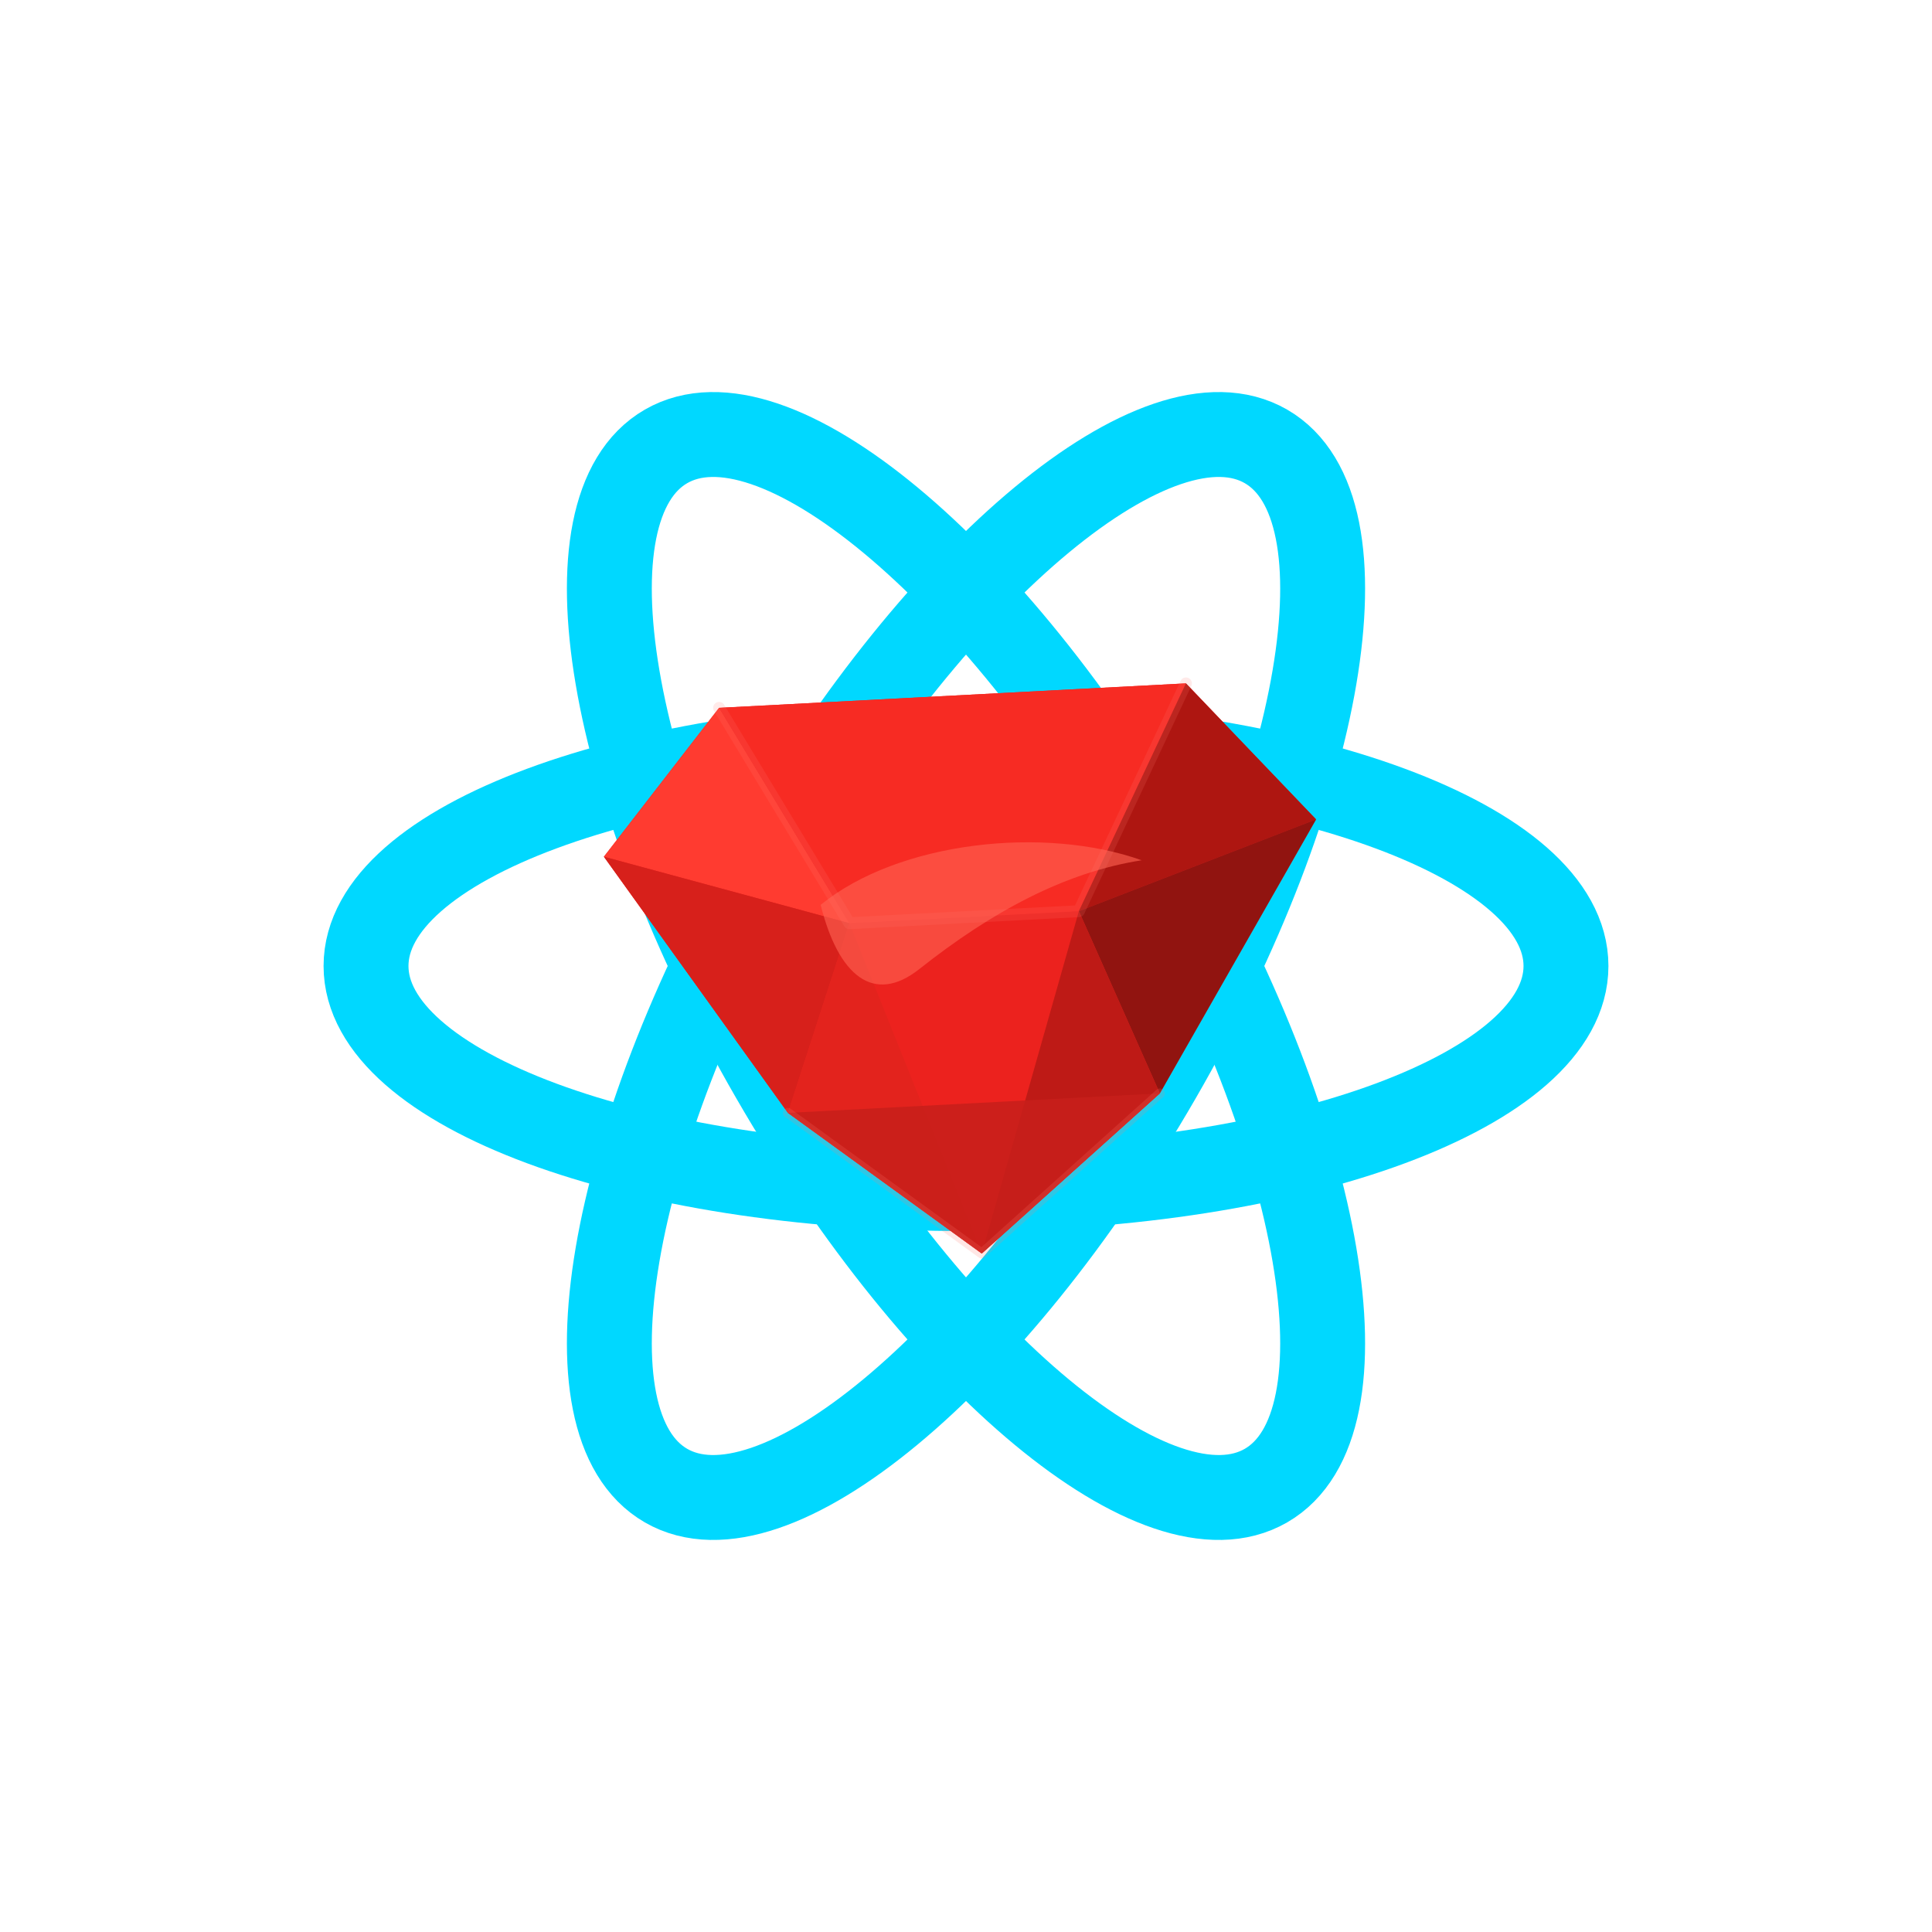
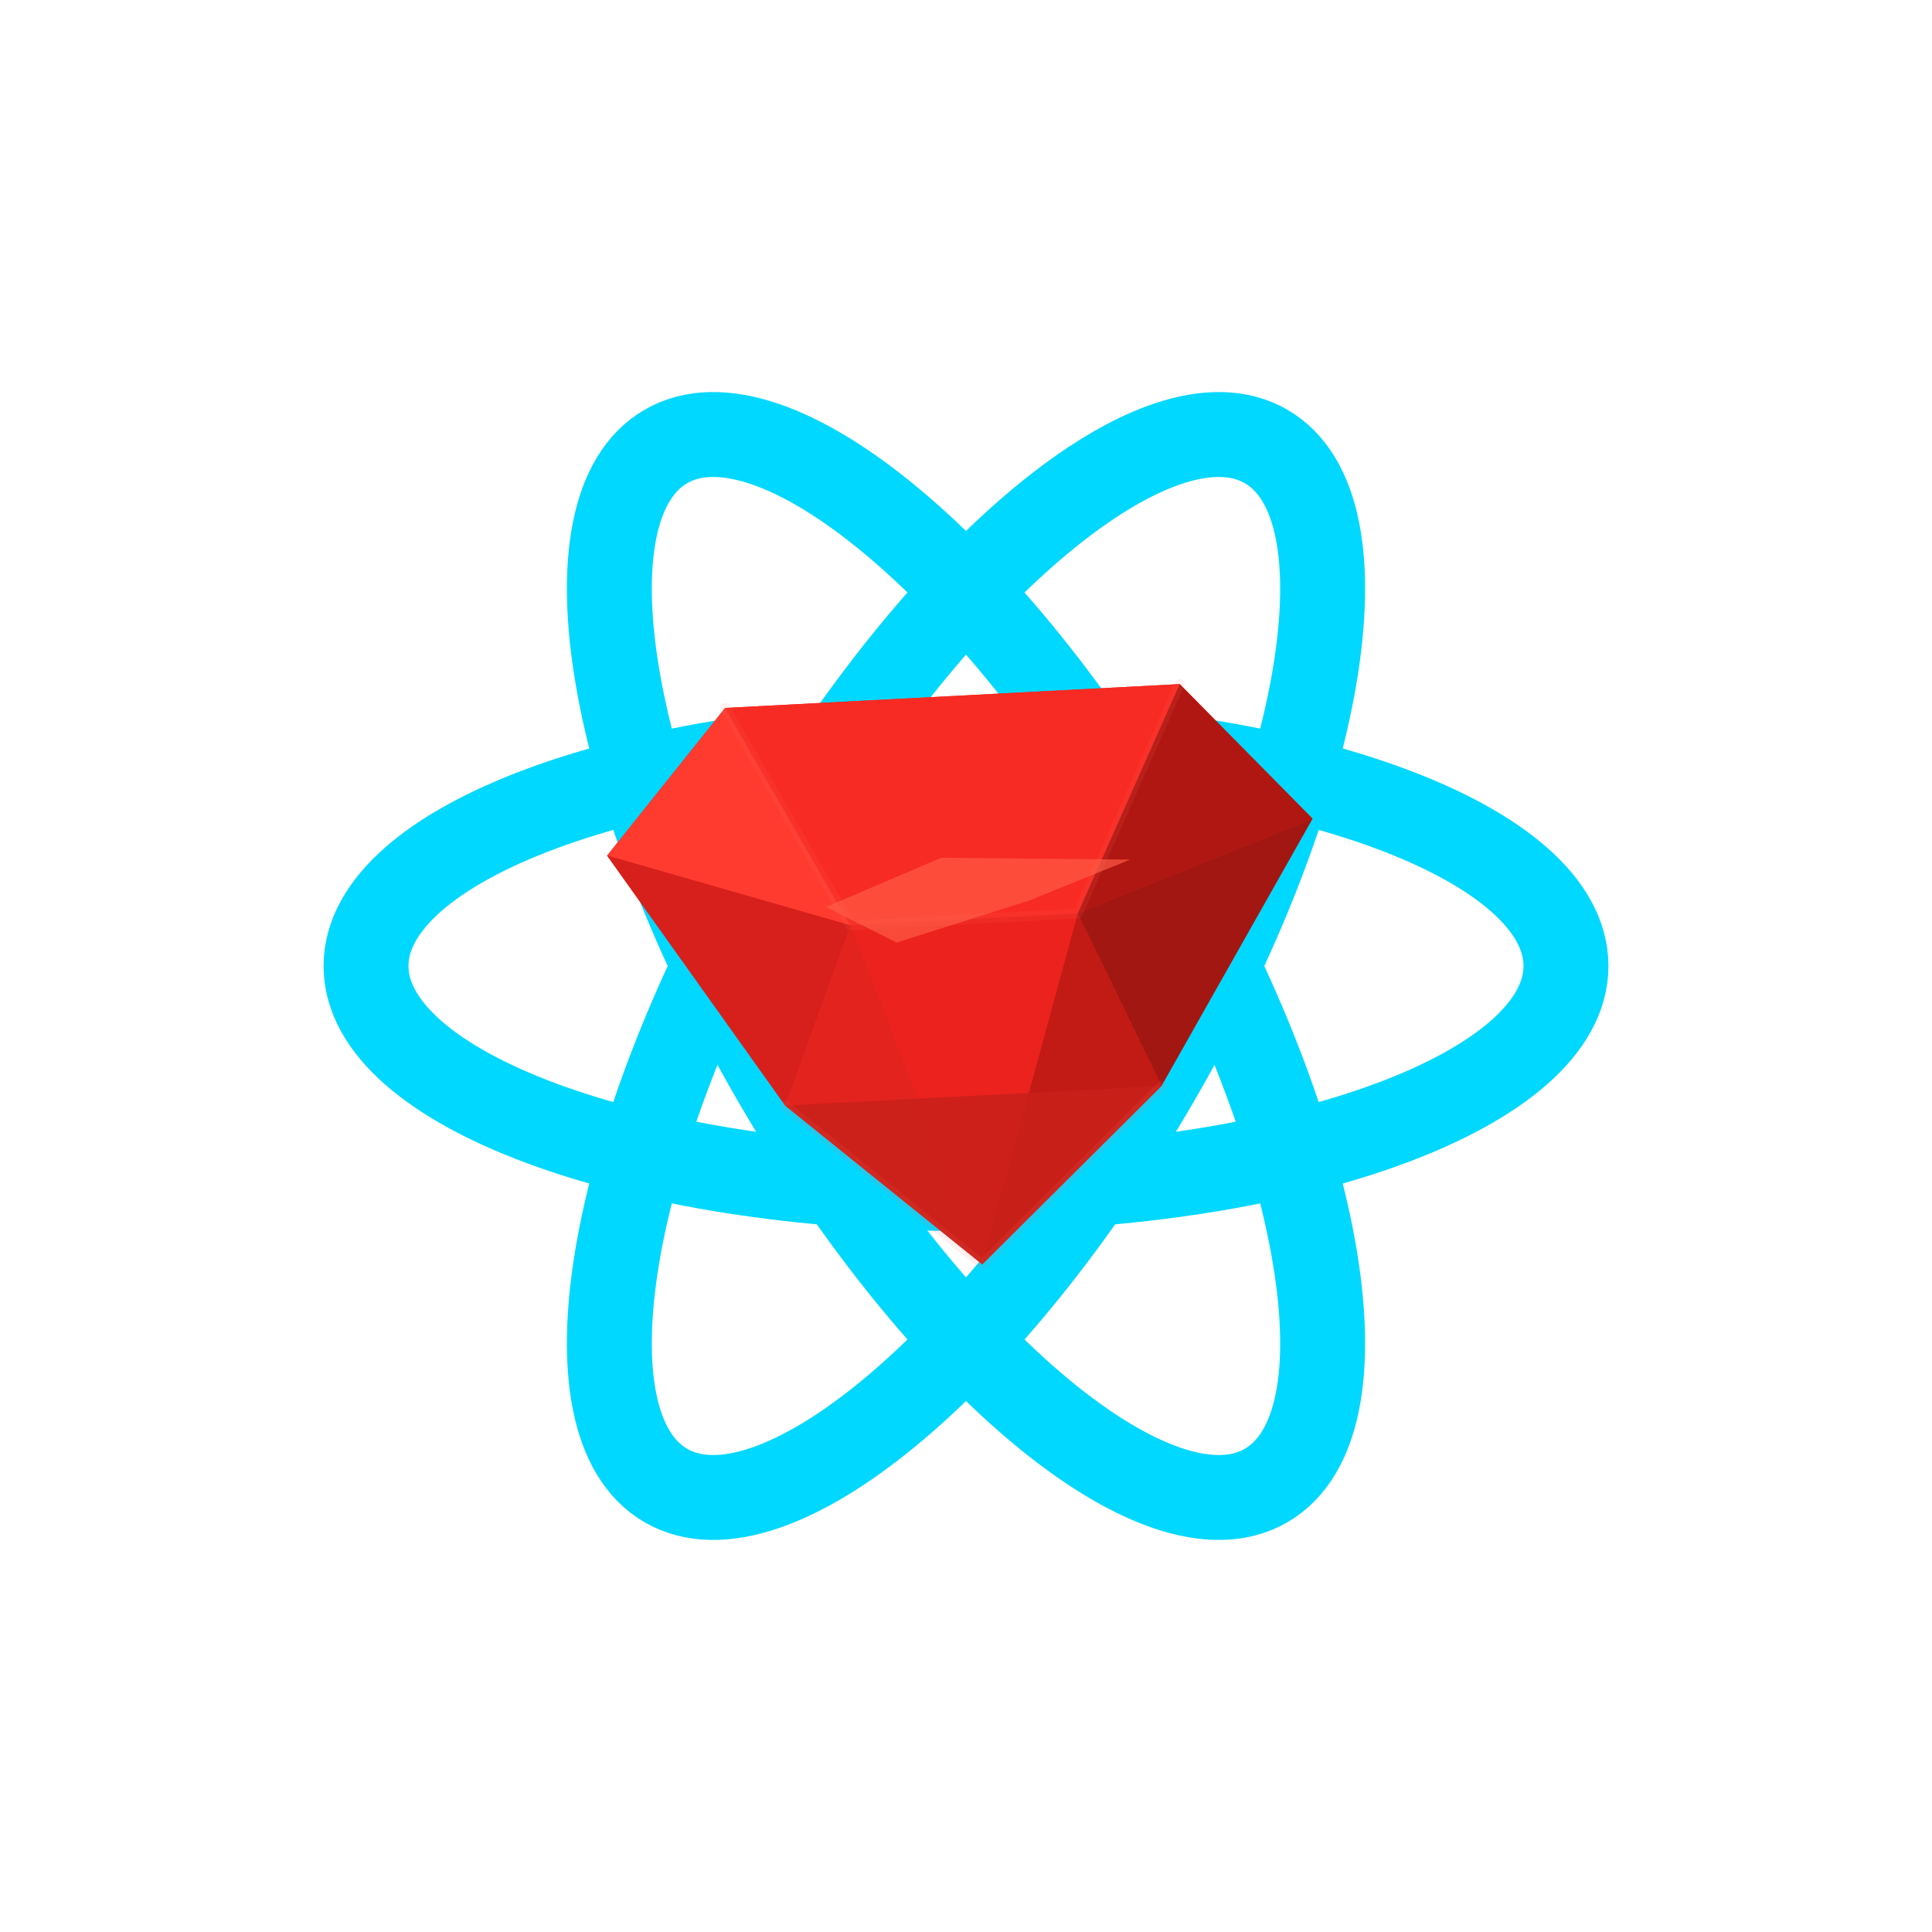
- <svg xmlns="http://www.w3.org/2000/svg" viewBox="0 0 1024 1024" role="img" aria-label="React on Rails — Reduced tilt + full triangle + red glint mark">
+ <svg xmlns="http://www.w3.org/2000/svg" viewBox="0 0 1024 1024" role="img" aria-label="React on Rails Reduced tilt + full triangle + angular glint transparent mark">
  <g>
    <g fill="none" stroke="#00D8FF" stroke-width="45" stroke-linecap="round" stroke-linejoin="round">
      <ellipse cx="512" cy="512" rx="318" ry="118" />
      <ellipse cx="512" cy="512" rx="318" ry="118" transform="rotate(60 512 512)" />
      <ellipse cx="512" cy="512" rx="318" ry="118" transform="rotate(-60 512 512)" />
    </g>
-     <g transform="translate(512 505) rotate(-3) scale(1.05)">
-       <path d="M-180 -58 L-118 -130 L118 -130 L180 -58 L94 76 L0 152 L-94 76 Z" fill="#EC221E" />
-       <path d="M-180 -58 L-118 -130 L-58 -18 Z" fill="#FF3B30" />
-       <path d="M-118 -130 L118 -130 L58 -18 L-58 -18 Z" fill="#F72B23" />
-       <path d="M118 -130 L180 -58 L58 -18 Z" fill="#A81510" opacity="0.92" />
-       <path d="M-180 -58 L-58 -18 L-94 76 Z" fill="#D7201B" />
-       <path d="M58 -18 L180 -58 L94 76 Z" fill="#75100C" opacity="0.76" />
-       <path d="M-94 76 L-58 -18 L0 152 Z" fill="#E3231D" />
-       <path d="M58 -18 L94 76 L0 152 Z" fill="#B81914" opacity="0.88" />
-       <path d="M-94 76 L94 76 L0 152 Z" fill="#C81F1A" opacity="0.88" />
-       <path d="M-72 -28 C-31 -58 43 -62 91 -42 C52 -38 14 -20 -24 7 C-48 24 -65 8 -72 -28 Z" fill="#FF6252" opacity="0.62" />
-       <path d="M-118 -130 L-58 -18 L58 -18 L118 -130" fill="none" stroke="#FF7A70" stroke-width="6" stroke-linecap="round" stroke-linejoin="round" opacity="0.16" />
-       <path d="M-94 76 L0 152 L94 76" fill="none" stroke="#FF7A70" stroke-width="5" stroke-linecap="round" stroke-linejoin="round" opacity="0.18" />
+     <g transform="translate(512 506) rotate(-3) scale(1.04)">
+       <path d="M-180 -60 L-116 -132 L116 -132 L180 -60 L96 72 L0 158 L-96 72 Z" fill="#EC221E" />
+       <path d="M-180 -60 L-116 -132 L-58 -18 Z" fill="#FF3B30" />
+       <path d="M-116 -132 L116 -132 L58 -18 L-58 -18 Z" fill="#F72B23" />
+       <path d="M116 -132 L180 -60 L58 -18 Z" fill="#A81510" opacity="0.86" />
+       <path d="M-180 -60 L-58 -18 L-96 72 Z" fill="#D7201B" />
+       <path d="M58 -18 L180 -60 L96 72 Z" fill="#75100C" opacity="0.62" />
+       <path d="M-96 72 L-58 -18 L0 158 Z" fill="#E3231D" />
+       <path d="M58 -18 L96 72 L0 158 Z" fill="#B81914" opacity="0.82" />
+       <path d="M-96 72 L96 72 L0 158 Z" fill="#C81F1A" opacity="0.86" />
+       <path d="M-70 -28 L-10 -50 L86 -44 L34 -26 L-35 -8 Z" fill="#FF5A45" opacity="0.70" />
+       <path d="M-116 -132 L-58 -18 L58 -18 L116 -132" fill="none" stroke="#FF6E61" stroke-width="5" stroke-linecap="round" stroke-linejoin="round" opacity="0.10" />
+       <path d="M-96 72 L0 158 L96 72" fill="none" stroke="#FF6E61" stroke-width="5" stroke-linecap="round" stroke-linejoin="round" opacity="0.11" />
    </g>
  </g>
</svg>
